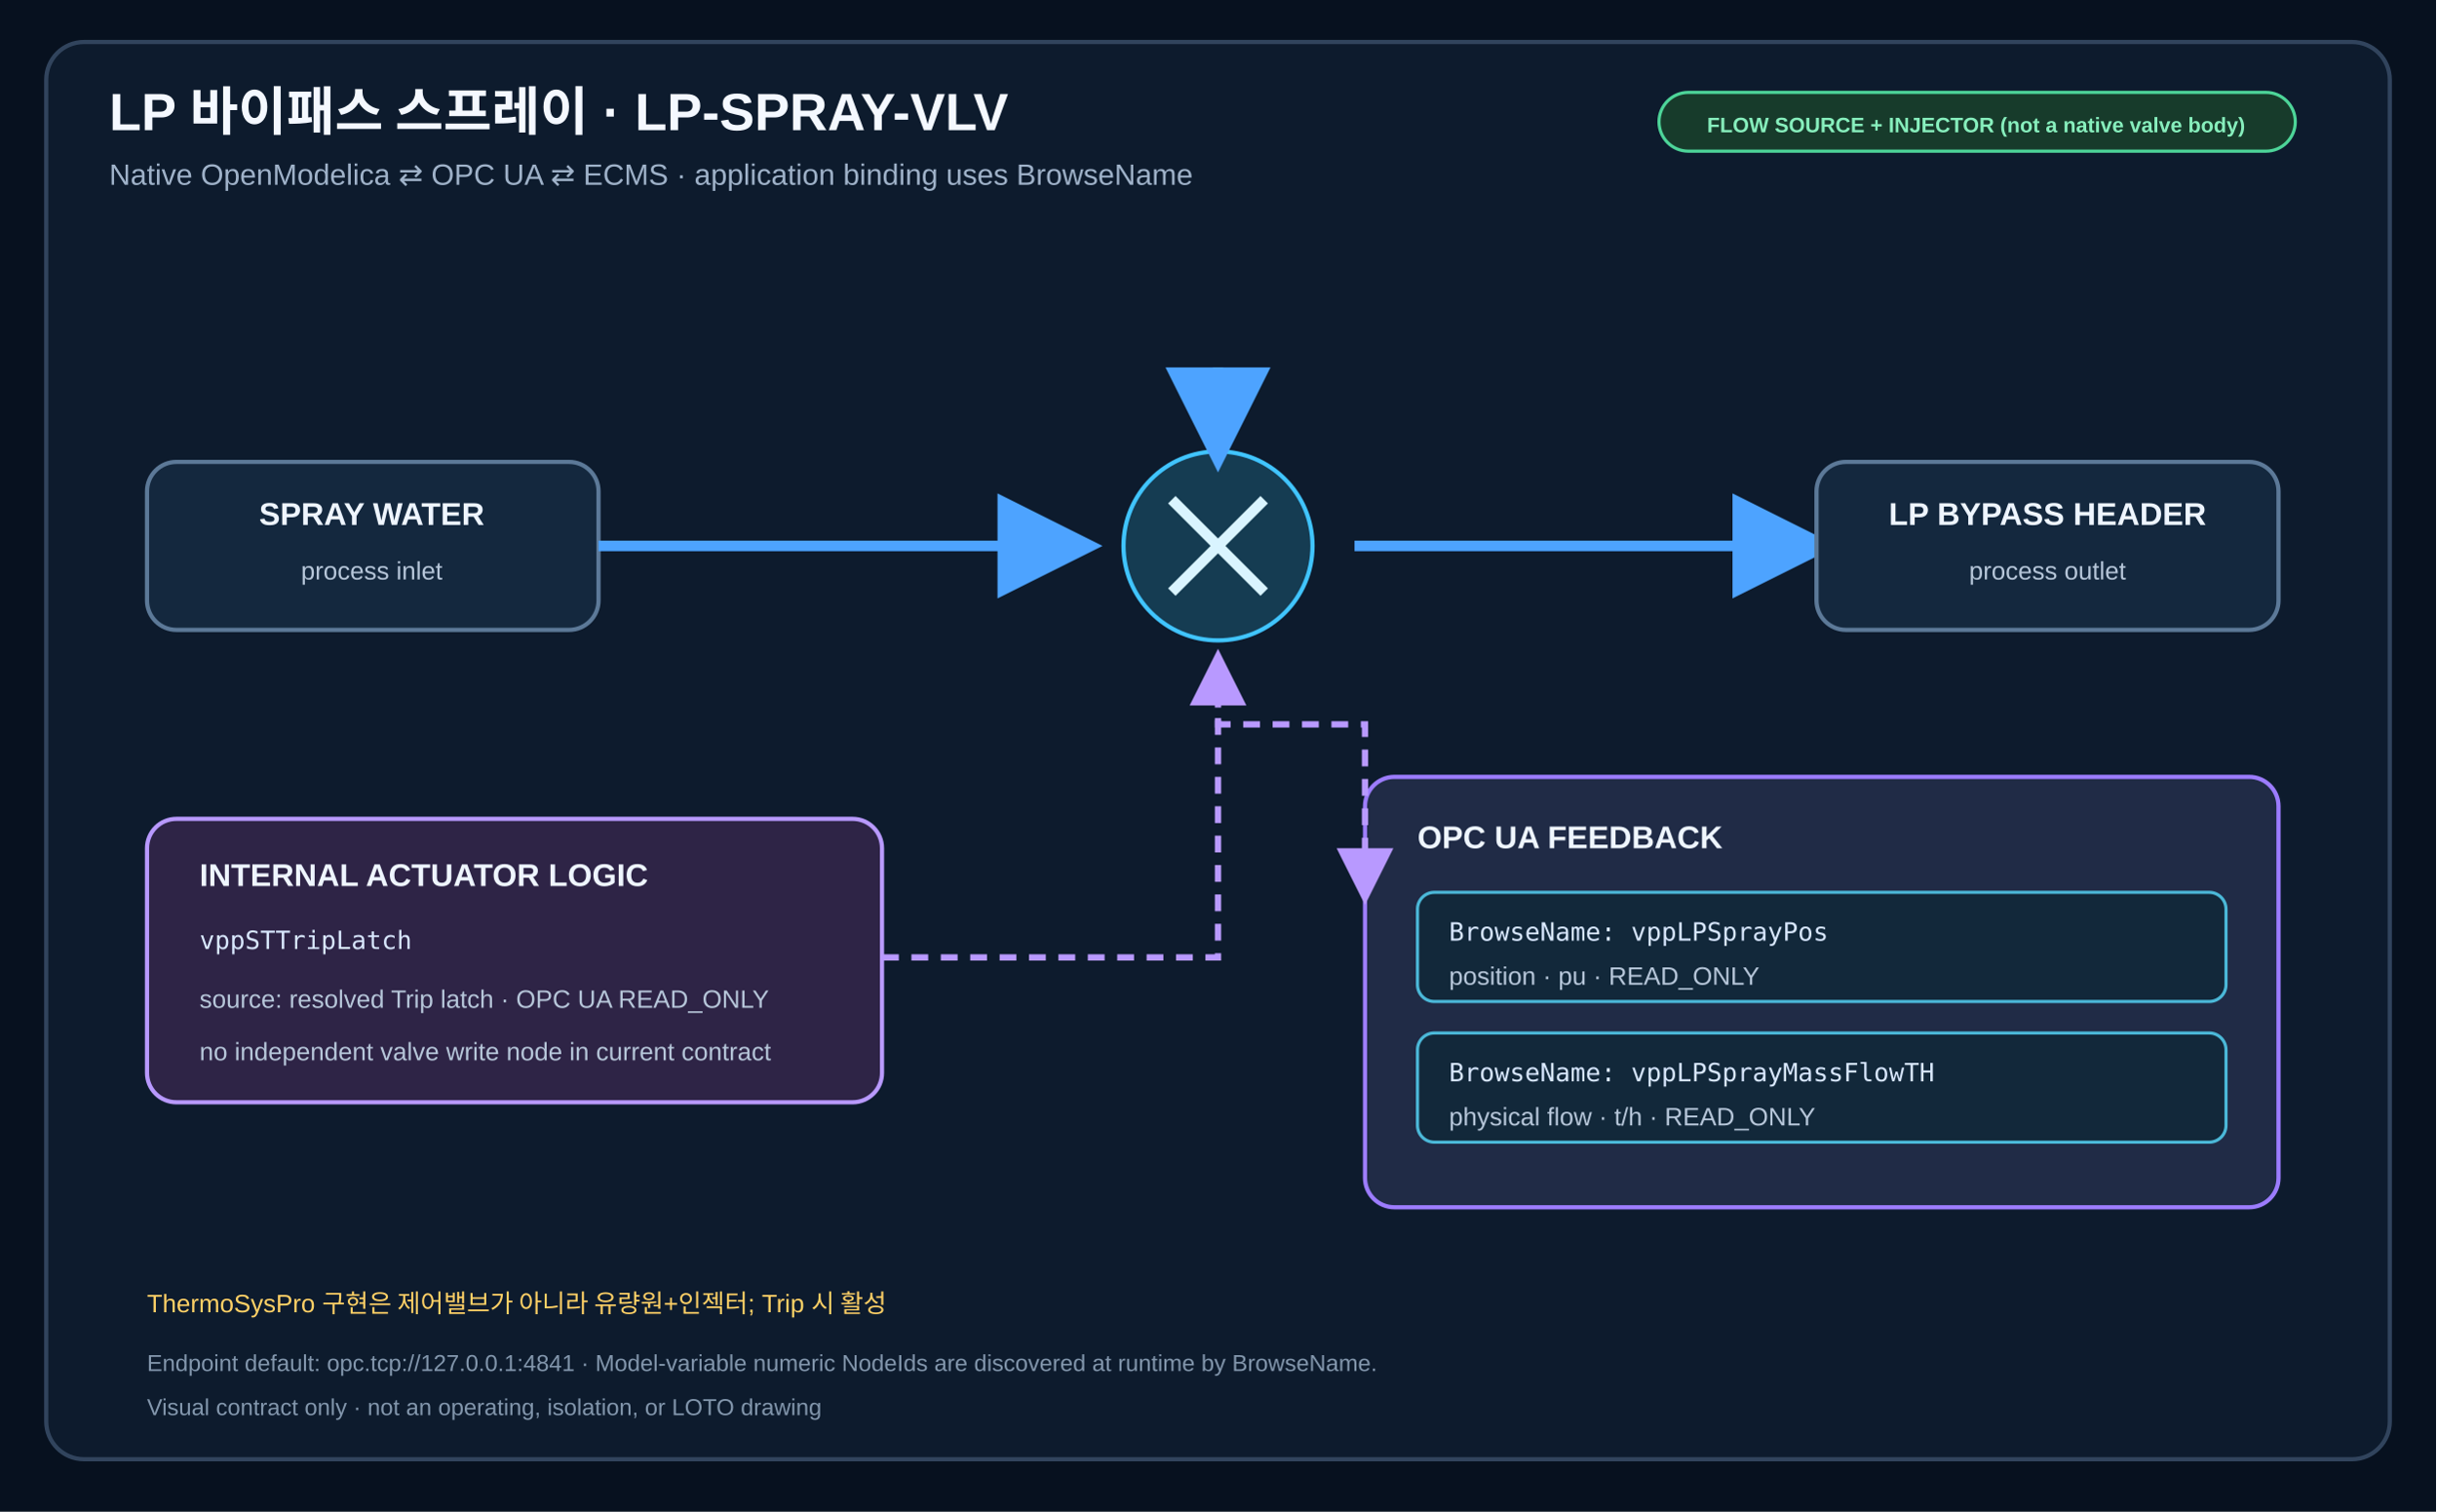
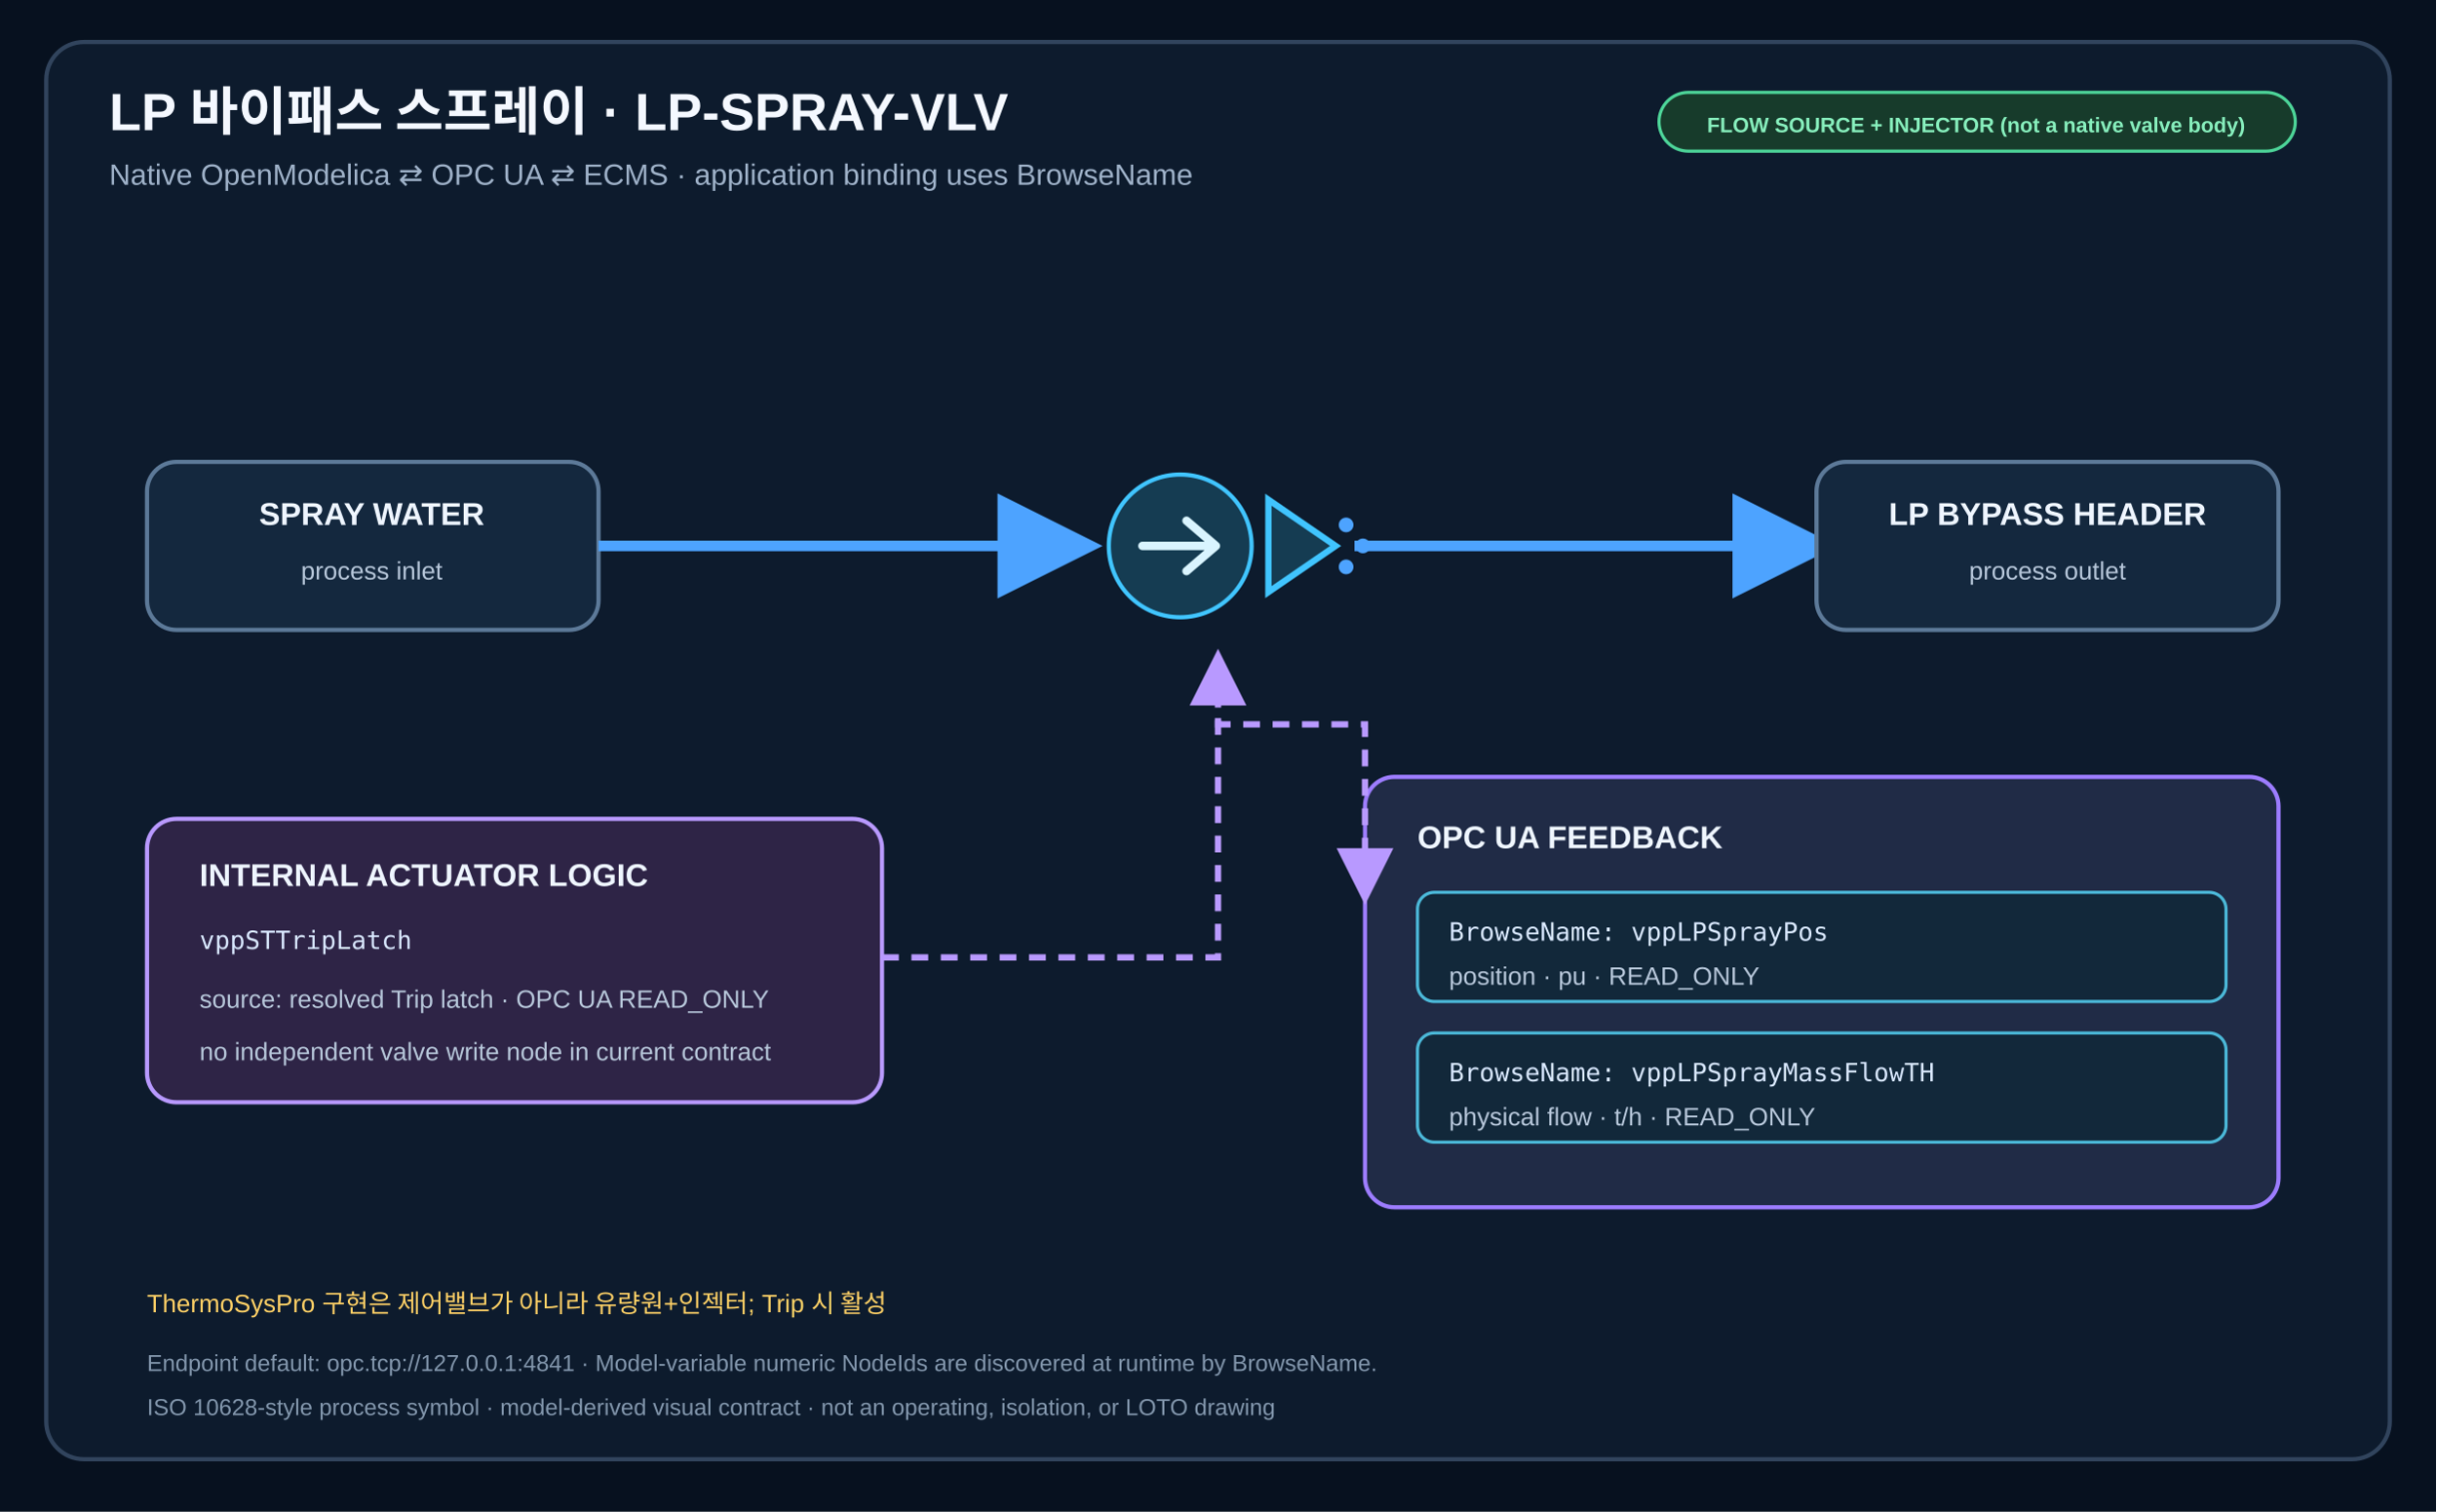
<svg xmlns="http://www.w3.org/2000/svg" width="1160" height="720" viewBox="0 0 1160 720" role="img" aria-labelledby="title desc" data-protocol="OPC UA" data-endpoint="opc.tcp://127.0.0.1:4841" data-equipment-id="LP-SPRAY-VLV">
  <style>
  .bg{fill:#07111f}.panel{fill:#0d1b2d;stroke:#31445d;stroke-width:2}
  .title{fill:#f4f8ff;font:700 25px Arial,sans-serif}.sub{fill:#9fb2c9;font:14px Arial,sans-serif}
  .label{fill:#eef5ff;font:700 15px Arial,sans-serif}.small{fill:#b7c7da;font:12px Arial,sans-serif}
  .mono{fill:#d9e8ff;font:12px Consolas,monospace}.muted{fill:#8397ad;font:11px Arial,sans-serif}
  .equip{fill:#14283e;stroke:#5c7998;stroke-width:2}.valve{fill:#153c52;stroke:#40c4ff;stroke-width:2}
  .opc{fill:#202b46;stroke:#9c7cff;stroke-width:2}.logic{fill:#2e2446;stroke:#b899ff;stroke-width:2}
  .steam{fill:none;stroke:#ff725e;stroke-width:5}.water{fill:none;stroke:#4da3ff;stroke-width:5}
  .signal{fill:none;stroke:#b899ff;stroke-width:3;stroke-dasharray:8 6}
  .io{fill:#12283a;stroke:#4bb8d8;stroke-width:1.5}.warn{fill:#ffd166;font:12px Arial,sans-serif}
  .badge{fill:#173b2b;stroke:#4dd599;stroke-width:1.5}.badgeText{fill:#87efbd;font:700 10px Arial,sans-serif}
</style>
  <defs>
    <marker id="steamArrow" markerWidth="10" markerHeight="10" refX="8" refY="5" orient="auto">
      <path d="M0 0L10 5L0 10Z" fill="#ff725e" />
    </marker>
    <marker id="waterArrow" markerWidth="10" markerHeight="10" refX="8" refY="5" orient="auto">
      <path d="M0 0L10 5L0 10Z" fill="#4da3ff" />
    </marker>
    <marker id="signalArrow" markerWidth="9" markerHeight="9" refX="7" refY="4.5" orient="auto">
      <path d="M0 0L9 4.5L0 9Z" fill="#b899ff" />
    </marker>
  </defs>
  <rect class="bg" width="1160" height="720" />
  <rect class="panel" x="22" y="20" width="1116" height="675" rx="18" />
  <text class="title" x="52" y="62">LP 바이패스 스프레이 · LP-SPRAY-VLV</text>
  <text class="sub" x="52" y="88">Native OpenModelica ⇄ OPC UA ⇄ ECMS · application binding uses BrowseName</text>
  <rect class="badge" x="790" y="44" width="303" height="28" rx="14" />
  <text class="badgeText" x="941" y="63" text-anchor="middle">FLOW SOURCE + INJECTOR (not a native valve body)</text>
  <rect class="equip" x="70" y="220" width="215" height="80" rx="14" />
  <text class="label" x="177" y="250" text-anchor="middle">SPRAY WATER</text>
  <text class="small" x="177" y="276" text-anchor="middle">process inlet</text>
  <path class="water" d="M285 260H515" marker-end="url(#waterArrow)" />
-   <circle class="valve" cx="580" cy="260" r="45" />
-   <path d="M558 238L602 282M602 238L558 282" stroke="#d9f4ff" stroke-width="5" />
-   <path class="water" d="M580 175V215" marker-end="url(#waterArrow)" />
+   <g data-symbol-type="FLOW_SOURCE_INJECTOR" data-symbol-convention="ISO-10628-style" aria-label="Model flow source and spray injector">
+     <circle class="valve" cx="562" cy="260" r="34" />
+     <path d="M544 260H577M565 248L579 260L565 272" fill="none" stroke="#d9f4ff" stroke-width="4" stroke-linecap="round" stroke-linejoin="round" />
+     <path d="M604 238L636 260L604 282Z" fill="#153c52" stroke="#40c4ff" stroke-width="3" />
+     <circle cx="641" cy="250" r="3.5" fill="#4da3ff" />
+     <circle cx="649" cy="260" r="3.5" fill="#4da3ff" />
+     <circle cx="641" cy="270" r="3.5" fill="#4da3ff" />
+   </g>
  <path class="water" d="M645 260H865" marker-end="url(#waterArrow)" />
  <rect class="equip" x="865" y="220" width="220" height="80" rx="14" />
  <text class="label" x="975" y="250" text-anchor="middle">LP BYPASS HEADER</text>
  <text class="small" x="975" y="276" text-anchor="middle">process outlet</text>
  <rect class="logic" x="70" y="390" width="350" height="135" rx="14" />
  <text class="label" x="95" y="422">INTERNAL ACTUATOR LOGIC</text>
  <text class="mono" x="95" y="452" data-opcua-browse-name="vppSTTripLatch">vppSTTripLatch</text>
  <text class="small" x="95" y="480">source: resolved Trip latch · OPC UA READ_ONLY</text>
  <text class="small" x="95" y="505">no independent valve write node in current contract</text>
  <path class="signal" d="M420 456H580V315" marker-end="url(#signalArrow)" />
  <rect class="opc" x="650" y="370" width="435" height="205" rx="14" />
  <text class="label" x="675" y="404">OPC UA FEEDBACK</text>
  <rect class="io" x="675" y="425" width="385" height="52" rx="8" data-opcua-access="READ_ONLY" data-opcua-browse-name="vppLPSprayPos" />
  <text class="mono" x="690" y="448">BrowseName: vppLPSprayPos</text>
  <text class="small" x="690" y="469">position · pu · READ_ONLY</text>
  <rect class="io" x="675" y="492" width="385" height="52" rx="8" data-opcua-access="READ_ONLY" data-opcua-browse-name="vppLPSprayMassFlowTH" />
  <text class="mono" x="690" y="515">BrowseName: vppLPSprayMassFlowTH</text>
  <text class="small" x="690" y="536">physical flow · t/h · READ_ONLY</text>
  <path class="signal" d="M580 315V345H650V425" marker-end="url(#signalArrow)" />
  <text class="warn" x="70" y="625">ThermoSysPro 구현은 제어밸브가 아니라 유량원+인젝터; Trip 시 활성</text>
  <text class="muted" x="70" y="653">Endpoint default: opc.tcp://127.0.0.1:4841 · Model-variable numeric NodeIds are discovered at runtime by BrowseName.</text>
-   <text class="muted" x="70" y="674">Visual contract only · not an operating, isolation, or LOTO drawing</text>
+   <text class="muted" x="70" y="674">ISO 10628-style process symbol · model-derived visual contract · not an operating, isolation, or LOTO drawing</text>
</svg>
